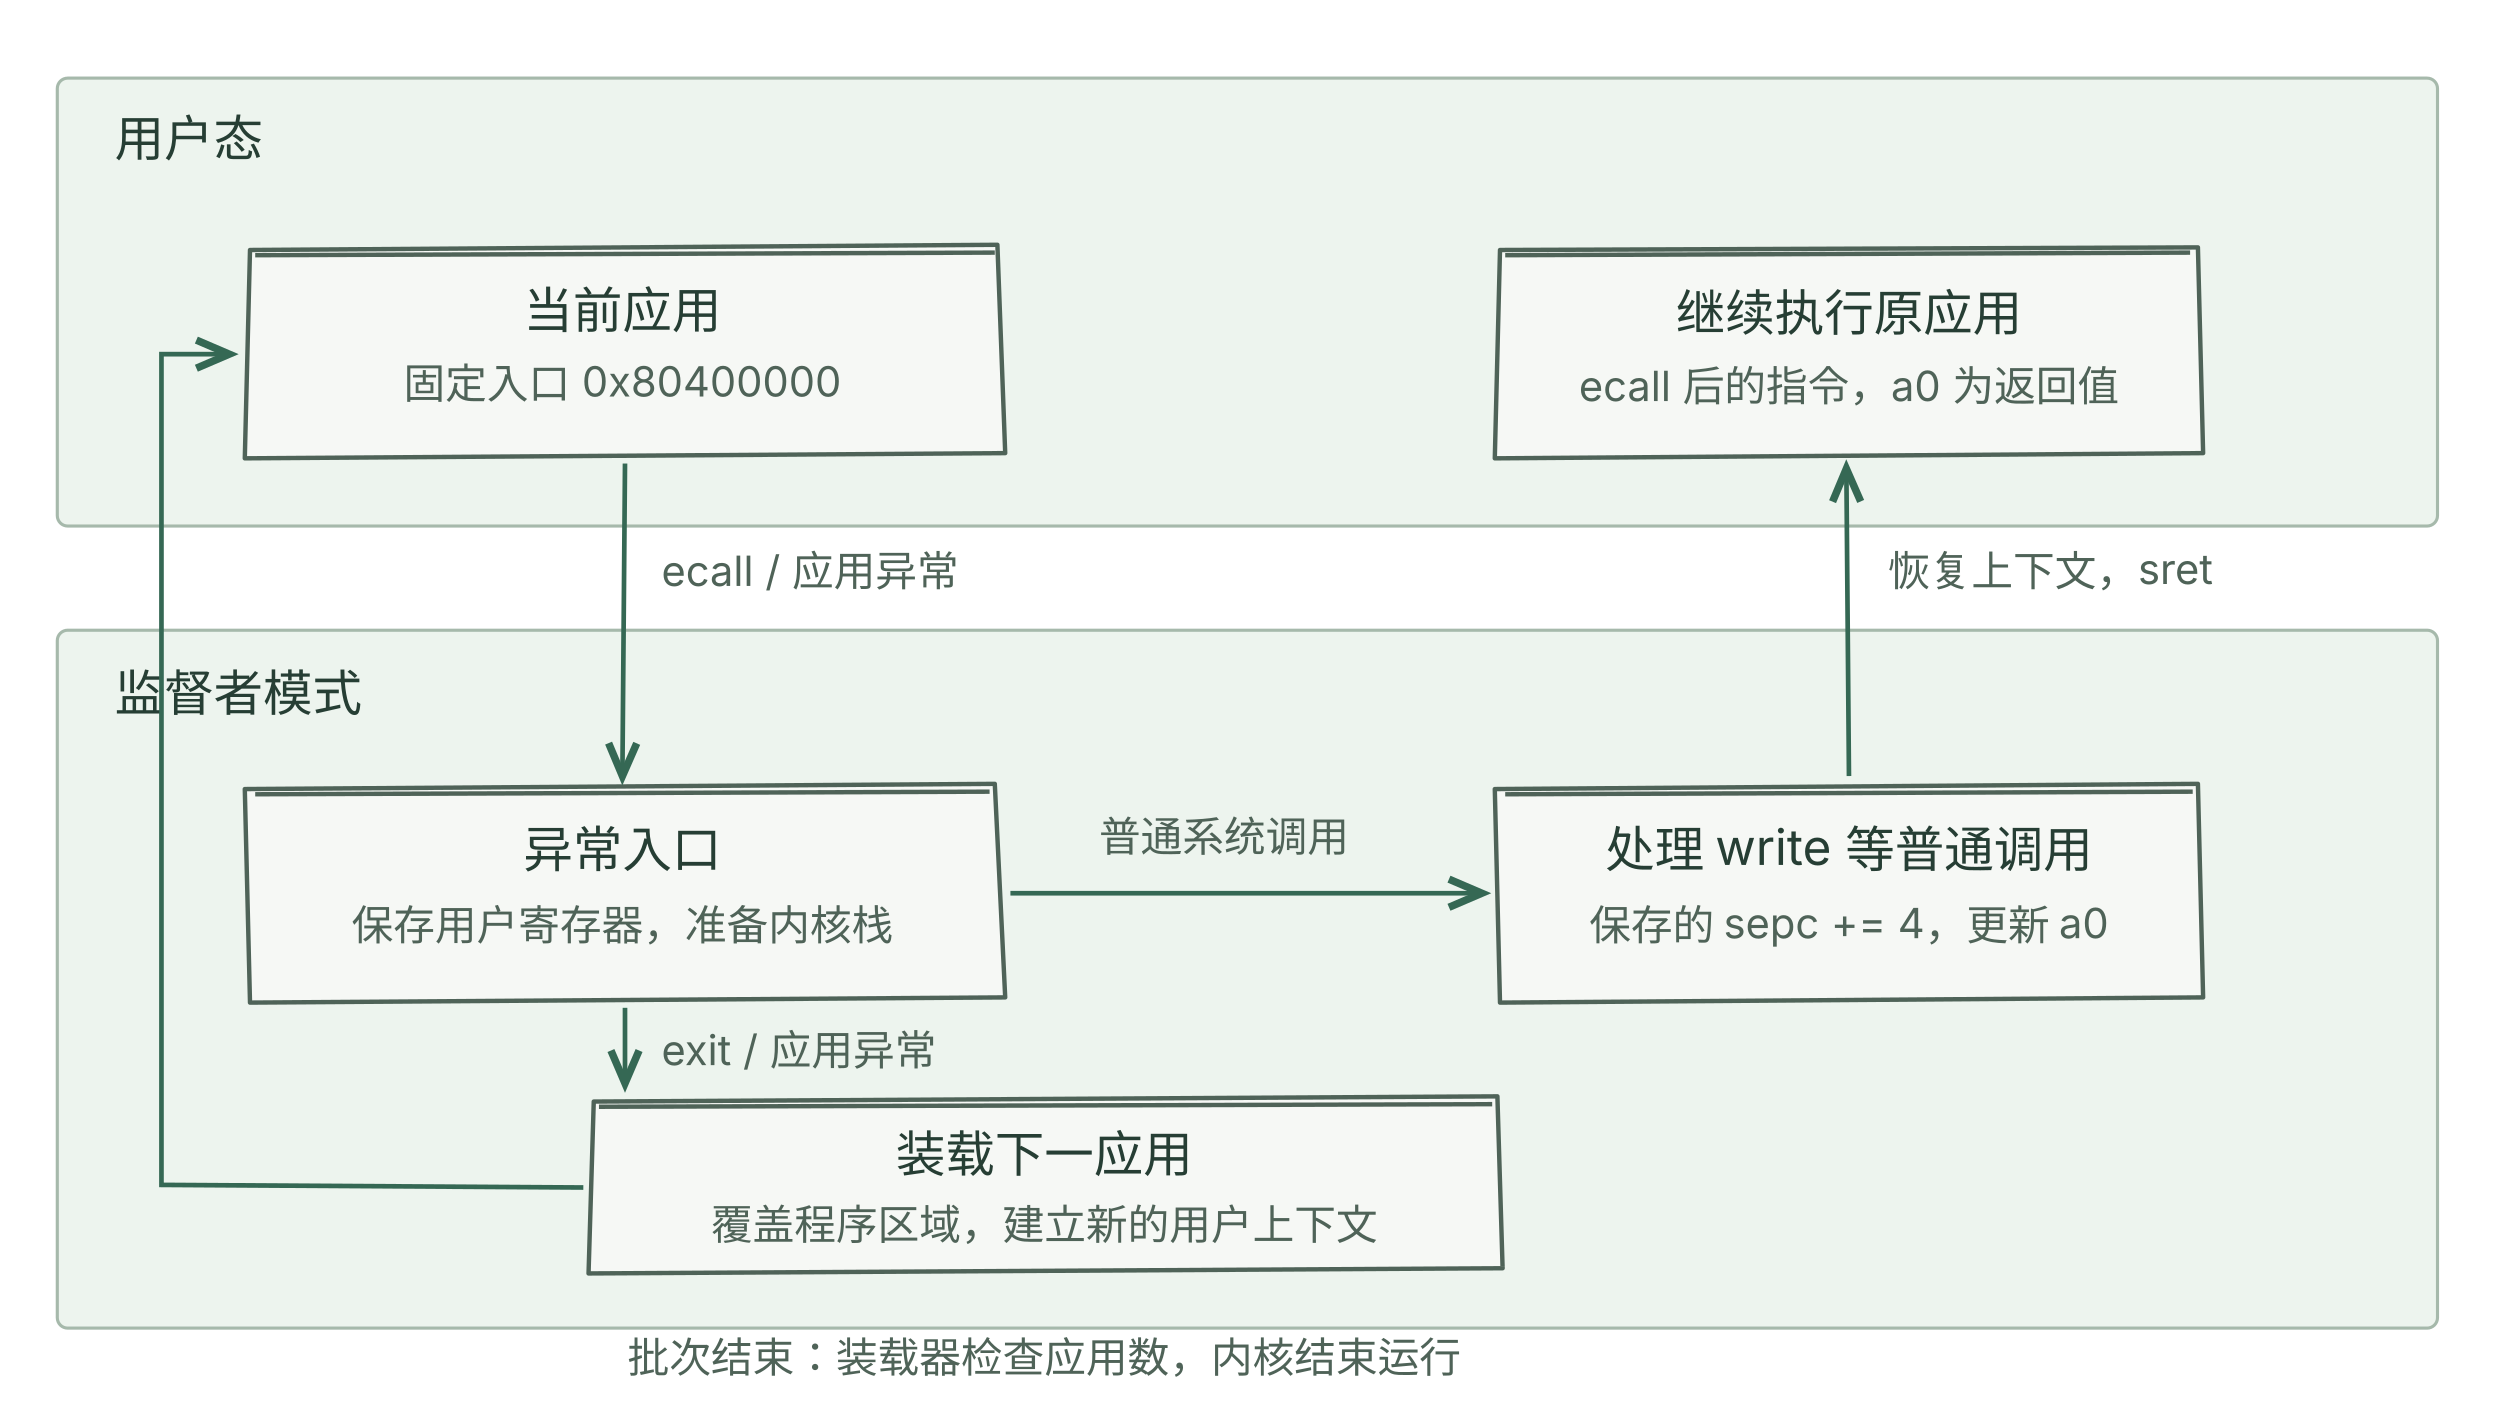
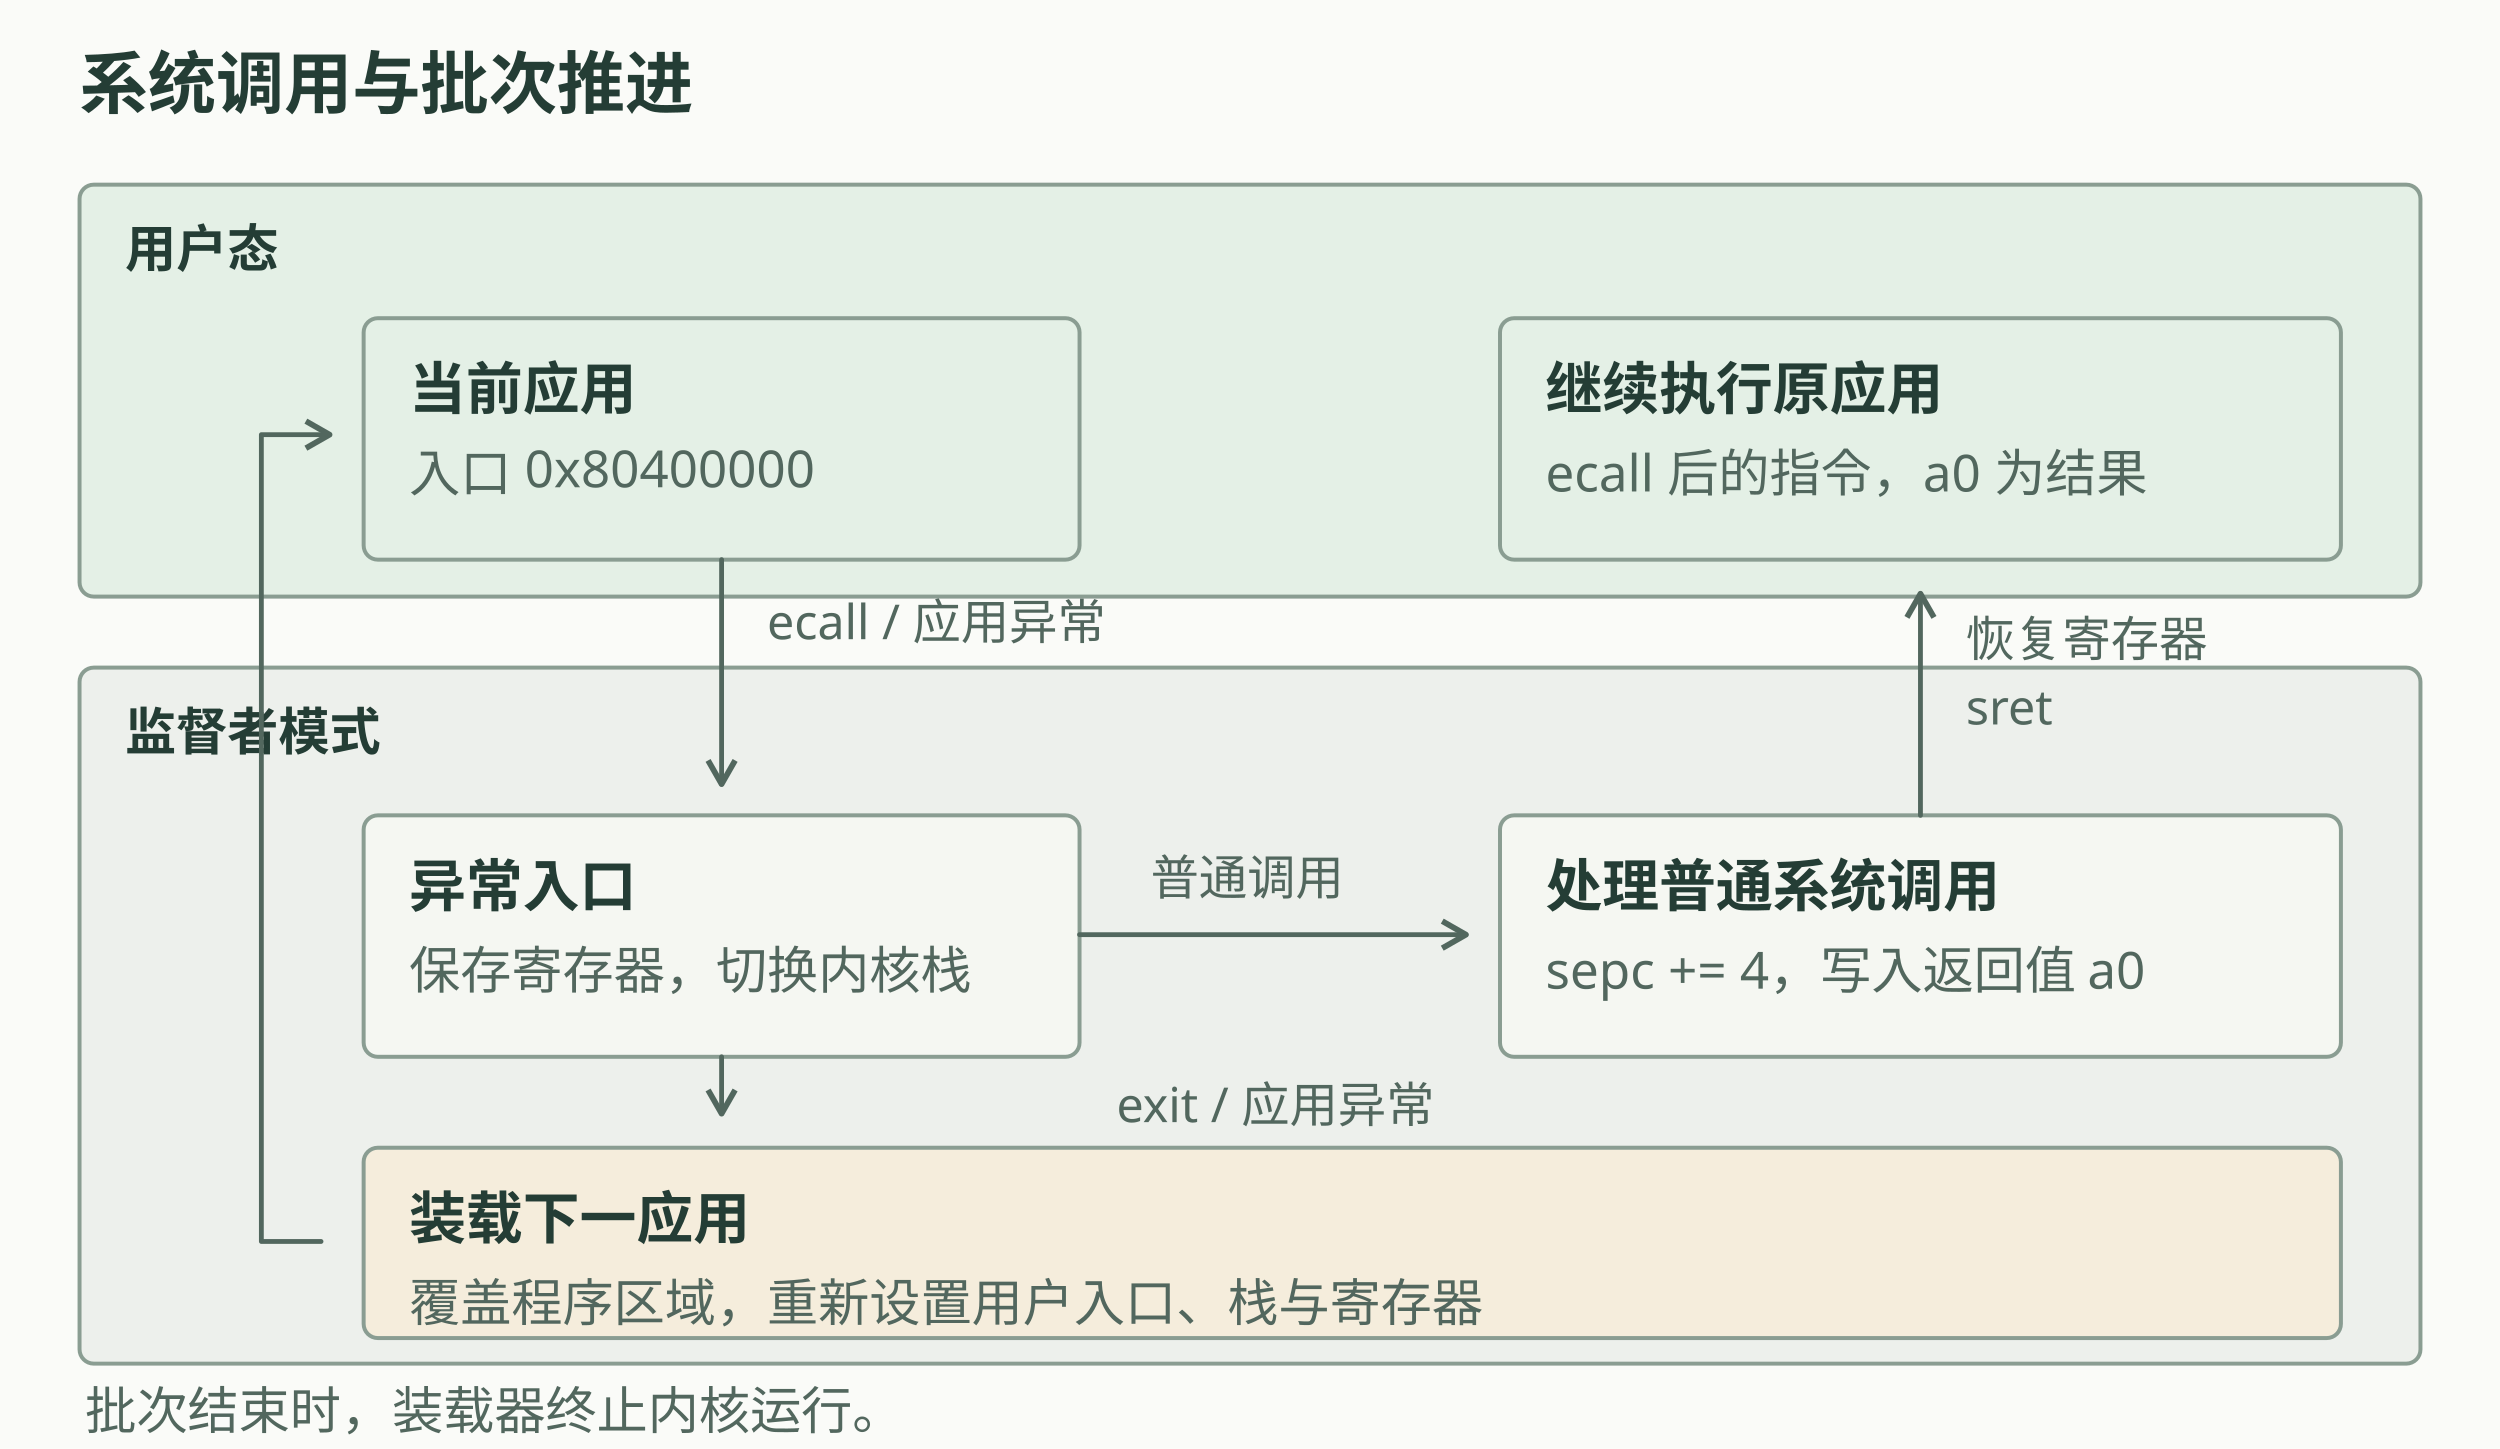
- <svg xmlns="http://www.w3.org/2000/svg" viewBox="0 0 960 540" role="img" aria-labelledby="title desc">
+ <svg xmlns="http://www.w3.org/2000/svg" width="880" height="510" viewBox="0 0 880 510" role="img" aria-labelledby="title desc">
  <defs>
-     <marker id="arrow" markerWidth="10" markerHeight="10" refX="8" refY="4" orient="auto">
-       <path d="M1 1 L8 4 L1 7" fill="none" stroke="#356854" stroke-width="1.6" />
+     <marker id="arrow" viewBox="0 0 10 10" refX="8" refY="5" markerWidth="7" markerHeight="7" orient="auto-start-reverse">
+       <path d="M1 1 L8 5 L1 9" fill="none" stroke="context-stroke" stroke-width="1.7" stroke-linejoin="round" />
    </marker>
  </defs>
-   <style>text{font-family:-apple-system,BlinkMacSystemFont,'PingFang SC','Microsoft YaHei',sans-serif;fill:#263e34;font-size:19px}.small{font-size:16px;fill:#4f6358}.box{fill:#f6f8f5;stroke:#4f6358;stroke-width:1.7;stroke-linejoin:round}.flow{fill:none;stroke:#356854;stroke-width:1.8;marker-end:url(#arrow)}.zone{fill:#edf4ee;stroke:#a6b9ab;stroke-width:1.2}</style>
-   <rect class="zone" x="22" y="30" width="914" height="172" rx="4" />
-   <text x="44" y="60">用户态</text>
-   <rect class="zone" x="22" y="242" width="914" height="268" rx="4" />
-   <text x="44" y="273">监督者模式</text>
-   <path class="box" d="M96 96 L383 94 L386 174 L94 176 Z M98 98 L382 97" />
-   <text x="239" y="126" text-anchor="middle">当前应用</text>
-   <text class="small" x="239" y="153" text-anchor="middle">固定入口 0x80400000</text>
-   <path class="box" d="M576 96 L844 95 L846 174 L574 176 Z M578 98 L841 97" />
-   <text x="710" y="127" text-anchor="middle">继续执行原应用</text>
-   <text class="small" x="710" y="154" text-anchor="middle">ecall 后的指令，a0 为返回值</text>
-   <path class="box" d="M94 303 L382 301 L386 383 L96 385 Z M98 305 L380 304" />
-   <text x="239" y="333" text-anchor="middle">异常入口</text>
-   <text class="small" x="239" y="361" text-anchor="middle">保存用户寄存器，准备内核栈</text>
-   <path class="box" d="M574 303 L844 301 L846 383 L576 385 Z M578 305 L842 304" />
-   <text x="710" y="333" text-anchor="middle">处理 write 等普通调用</text>
-   <text class="small" x="710" y="361" text-anchor="middle">保存的 sepc += 4，更新 a0</text>
-   <path class="box" d="M228 423 L575 421 L577 487 L226 489 Z M230 425 L573 424" />
-   <text x="401" y="450" text-anchor="middle">装载下一应用</text>
-   <text class="small" x="401" y="476" text-anchor="middle">覆盖程序区域，建立新的用户上下文</text>
-   <path class="flow" d="M240 178 L239 298" />
-   <text class="small" x="254" y="225">ecall / 应用异常</text>
-   <path class="flow" d="M388 343 L569 343" />
-   <text class="small" x="422" y="327">普通系统调用</text>
-   <path class="flow" d="M710 298 L709 180" />
-   <text class="small" x="725" y="225">恢复上下文，sret</text>
-   <path class="flow" d="M240 387 L240 416" />
-   <text class="small" x="254" y="409">exit / 应用异常</text>
-   <path class="flow" d="M224 456 L62 455 L62 136 L88 136" />
-   <text class="small" x="401" y="527" text-anchor="middle">批次结束：装载器检查应用数，内核结束运行</text>
+   <rect width="880" height="510" fill="#fafbf8" />
+   <g font-family="'PingFang SC','Microsoft YaHei',sans-serif" font-size="18" fill="#243d35">
+     <text x="28" y="38" font-size="24" font-weight="600" fill="#243d35" text-anchor="start">系统调用与批次推进</text>
+     <rect x="28" y="65" width="824" height="145" rx="5" fill="#e4f0e6" stroke="#8a9d92" stroke-width="1.4" />
+     <text x="44" y="94" font-size="18" font-weight="600" fill="#243d35" text-anchor="start">用户态</text>
+     <rect x="28" y="235" width="824" height="245" rx="5" fill="#edf0ec" stroke="#8a9d92" stroke-width="1.4" />
+     <text x="44" y="264" font-size="18" font-weight="600" fill="#243d35" text-anchor="start">监督者模式</text>
+     <rect x="128" y="112" width="252" height="85" rx="5" fill="#e4f0e6" stroke="#8a9d92" stroke-width="1.4" />
+     <text x="144" y="144" font-size="20" font-weight="600" fill="#243d35" text-anchor="start">当前应用</text>
+     <text x="144" y="173" font-size="18" font-weight="400" fill="#52675e" text-anchor="start">入口 0x80400000</text>
+     <rect x="528" y="112" width="296" height="85" rx="5" fill="#e4f0e6" stroke="#8a9d92" stroke-width="1.4" />
+     <text x="544" y="144" font-size="20" font-weight="600" fill="#243d35" text-anchor="start">继续执行原应用</text>
+     <text x="544" y="173" font-size="18" font-weight="400" fill="#52675e" text-anchor="start">ecall 后的指令，a0 为结果</text>
+     <rect x="128" y="287" width="252" height="85" rx="5" fill="#f5f7f2" stroke="#8a9d92" stroke-width="1.4" />
+     <text x="144" y="319" font-size="20" font-weight="600" fill="#243d35" text-anchor="start">异常入口</text>
+     <text x="144" y="348" font-size="18" font-weight="400" fill="#52675e" text-anchor="start">保存寄存器，切换内核栈</text>
+     <rect x="528" y="287" width="296" height="85" rx="5" fill="#f5f7f2" stroke="#8a9d92" stroke-width="1.4" />
+     <text x="544" y="319" font-size="20" font-weight="600" fill="#243d35" text-anchor="start">处理普通系统调用</text>
+     <text x="544" y="348" font-size="18" font-weight="400" fill="#52675e" text-anchor="start">sepc += 4，写入返回值 a0</text>
+     <rect x="128" y="404" width="696" height="67" rx="5" fill="#f5eddc" stroke="#8a9d92" stroke-width="1.4" />
+     <text x="144" y="436" font-size="20" font-weight="600" fill="#243d35" text-anchor="start">装载下一应用</text>
+     <text x="144" y="465" font-size="18" font-weight="400" fill="#52675e" text-anchor="start">覆盖程序区域，重新设置用户入口、栈与寄存器</text>
+     <path d="M254 197 V276" fill="none" stroke="#52675e" stroke-width="1.7" stroke-linecap="round" stroke-linejoin="round" marker-end="url(#arrow)" />
+     <text x="270" y="225" font-size="17" font-weight="400" fill="#52675e" text-anchor="start">ecall / 应用异常</text>
+     <path d="M380 329 H516" fill="none" stroke="#52675e" stroke-width="1.7" stroke-linecap="round" stroke-linejoin="round" marker-end="url(#arrow)" />
+     <text x="405" y="315" font-size="17" font-weight="400" fill="#52675e" text-anchor="start">普通调用</text>
+     <path d="M676 287 V209" fill="none" stroke="#52675e" stroke-width="1.7" stroke-linecap="round" stroke-linejoin="round" marker-end="url(#arrow)" />
+     <text x="692" y="231" font-size="17" font-weight="400" fill="#52675e" text-anchor="start">恢复寄存器</text>
+     <text x="692" y="255" font-size="17" font-weight="400" fill="#52675e" text-anchor="start">sret</text>
+     <path d="M254 372 V392" fill="none" stroke="#52675e" stroke-width="1.7" stroke-linecap="round" stroke-linejoin="round" marker-end="url(#arrow)" />
+     <text x="393" y="395" font-size="17" font-weight="400" fill="#52675e" text-anchor="start">exit / 应用异常</text>
+     <path d="M113 437 H92 V153 H116" fill="none" stroke="#52675e" stroke-width="1.7" stroke-linecap="round" stroke-linejoin="round" marker-end="url(#arrow)" />
+     <text x="30" y="503" font-size="18" font-weight="400" fill="#52675e" text-anchor="start">批次结束时，装载器终止内核运行。</text>
+   </g>
</svg>
